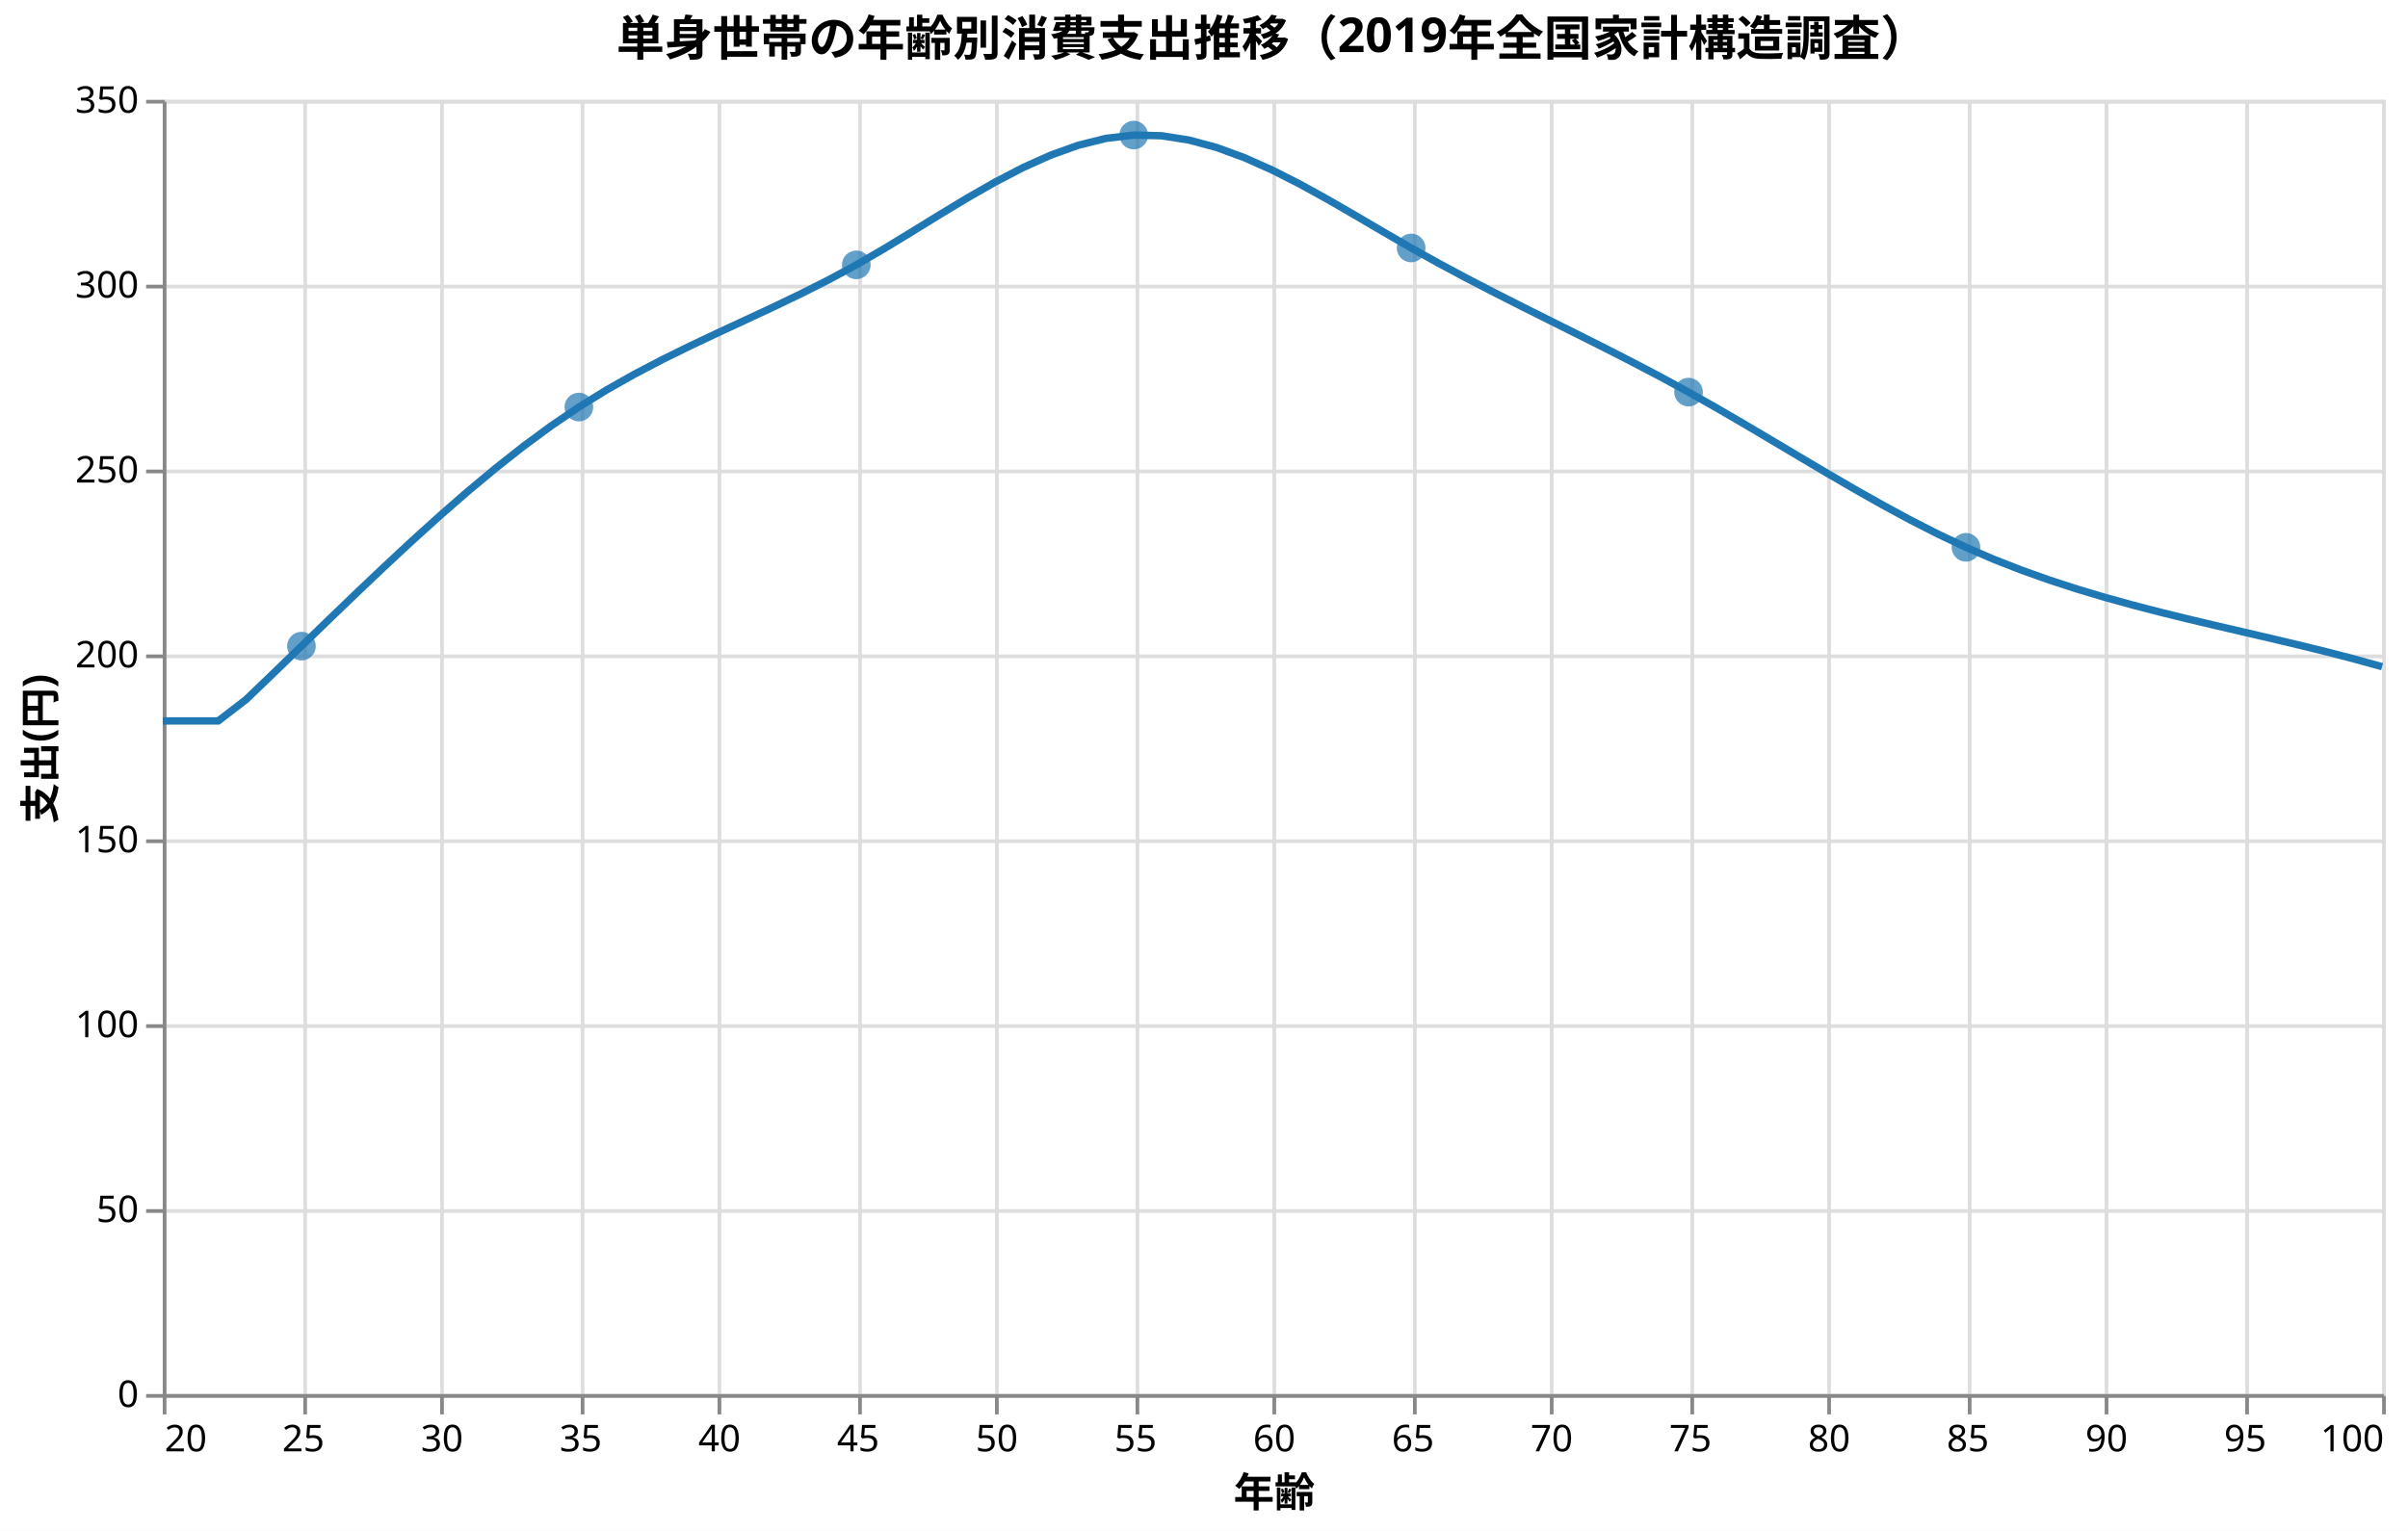
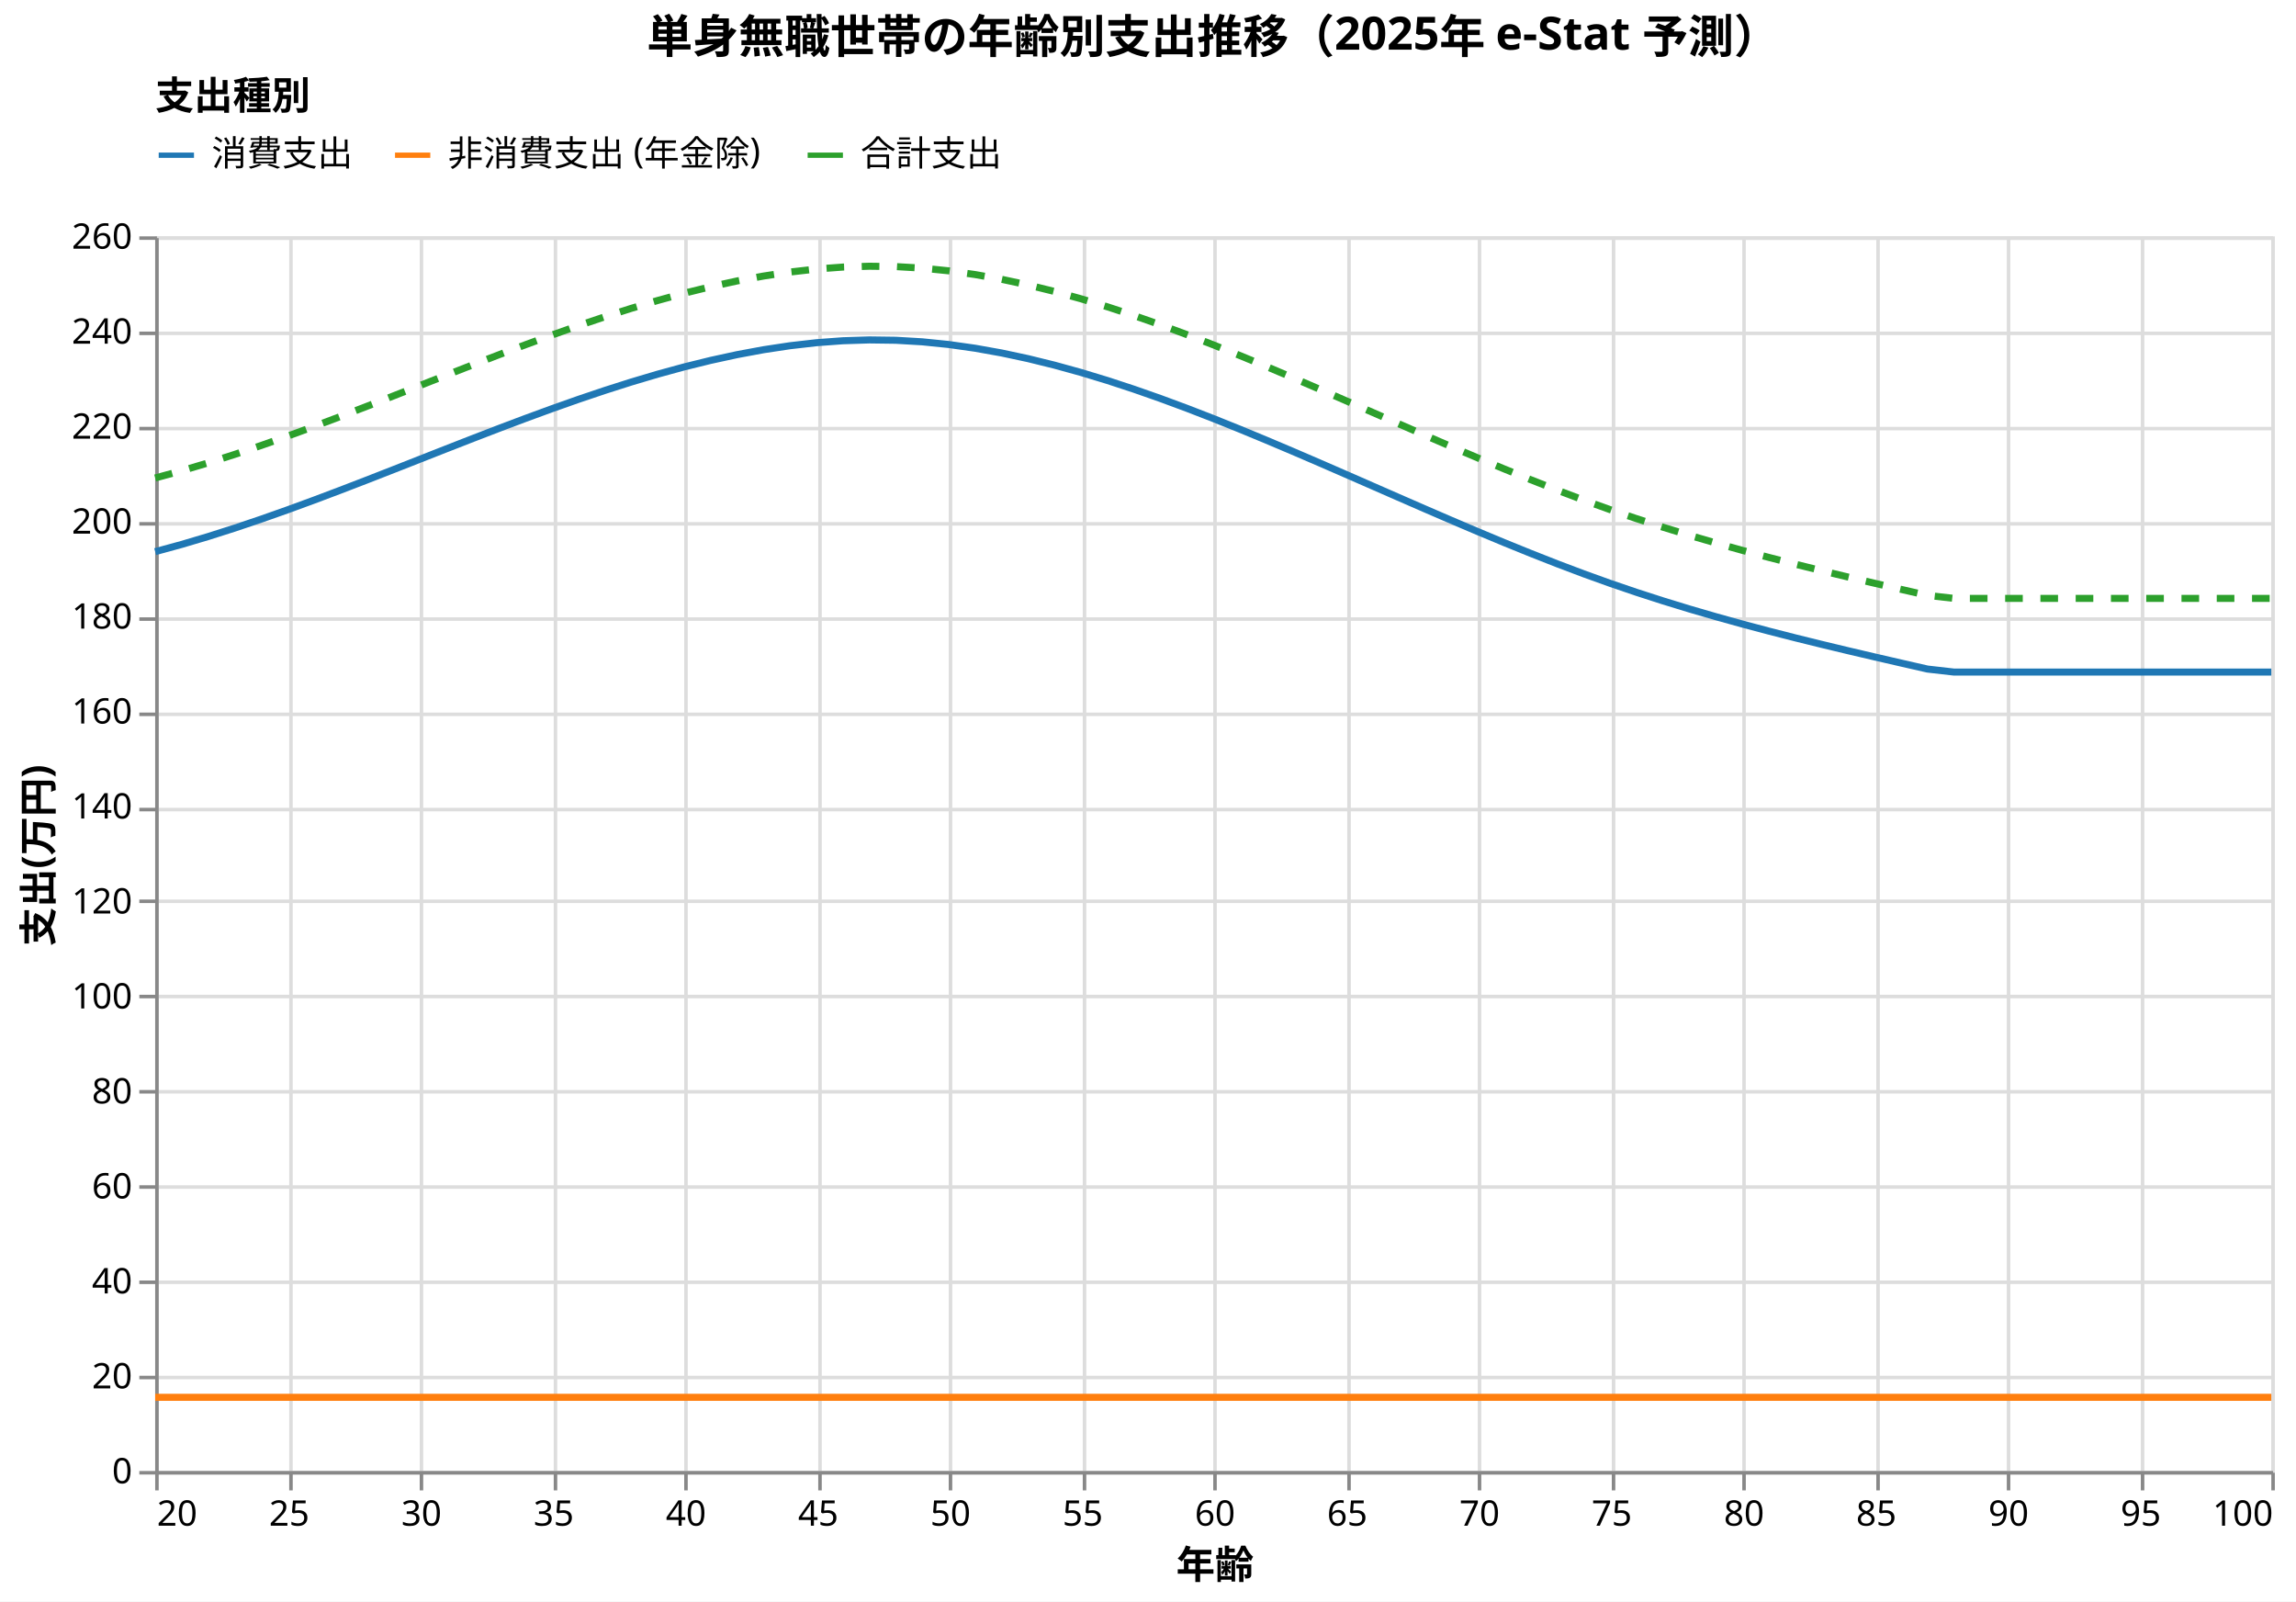
- <svg xmlns="http://www.w3.org/2000/svg" version="1.1" class="marks" width="651" height="414" viewBox="0 0 651 414">
-   <rect width="651" height="414" fill="white" />
-   <g fill="none" stroke-miterlimit="10" transform="translate(44,27)">
+ <svg xmlns="http://www.w3.org/2000/svg" version="1.1" class="marks" width="651" height="454" viewBox="0 0 651 454">
+   <rect width="651" height="454" fill="white" />
+   <g fill="none" stroke-miterlimit="10" transform="translate(44,67)">
    <g class="mark-group role-frame root" role="graphics-object" aria-roledescription="group mark container">
      <g transform="translate(0,0)">
        <path class="background" aria-hidden="true" d="M0.5,0.5h600v350h-600Z" stroke="#ddd" />
        <g>
          <g class="mark-group role-axis" aria-hidden="true">
            <g transform="translate(0.5,350.5)">
              <path class="background" aria-hidden="true" d="M0,0h0v0h0Z" pointer-events="none" />
              <g>
                <g class="mark-rule role-axis-grid" pointer-events="none">
                  <line transform="translate(0,-350)" x2="0" y2="350" stroke="#ddd" stroke-width="1" opacity="1" />
                  <line transform="translate(38,-350)" x2="0" y2="350" stroke="#ddd" stroke-width="1" opacity="1" />
                  <line transform="translate(75,-350)" x2="0" y2="350" stroke="#ddd" stroke-width="1" opacity="1" />
                  <line transform="translate(113,-350)" x2="0" y2="350" stroke="#ddd" stroke-width="1" opacity="1" />
                  <line transform="translate(150,-350)" x2="0" y2="350" stroke="#ddd" stroke-width="1" opacity="1" />
                  <line transform="translate(188,-350)" x2="0" y2="350" stroke="#ddd" stroke-width="1" opacity="1" />
                  <line transform="translate(225,-350)" x2="0" y2="350" stroke="#ddd" stroke-width="1" opacity="1" />
                  <line transform="translate(263,-350)" x2="0" y2="350" stroke="#ddd" stroke-width="1" opacity="1" />
                  <line transform="translate(300,-350)" x2="0" y2="350" stroke="#ddd" stroke-width="1" opacity="1" />
                  <line transform="translate(338,-350)" x2="0" y2="350" stroke="#ddd" stroke-width="1" opacity="1" />
                  <line transform="translate(375,-350)" x2="0" y2="350" stroke="#ddd" stroke-width="1" opacity="1" />
                  <line transform="translate(413,-350)" x2="0" y2="350" stroke="#ddd" stroke-width="1" opacity="1" />
                  <line transform="translate(450,-350)" x2="0" y2="350" stroke="#ddd" stroke-width="1" opacity="1" />
                  <line transform="translate(488,-350)" x2="0" y2="350" stroke="#ddd" stroke-width="1" opacity="1" />
                  <line transform="translate(525,-350)" x2="0" y2="350" stroke="#ddd" stroke-width="1" opacity="1" />
                  <line transform="translate(563,-350)" x2="0" y2="350" stroke="#ddd" stroke-width="1" opacity="1" />
                  <line transform="translate(600,-350)" x2="0" y2="350" stroke="#ddd" stroke-width="1" opacity="1" />
                </g>
              </g>
              <path class="foreground" aria-hidden="true" d="" pointer-events="none" display="none" />
            </g>
          </g>
          <g class="mark-group role-axis" aria-hidden="true">
            <g transform="translate(0.5,0.5)">
              <path class="background" aria-hidden="true" d="M0,0h0v0h0Z" pointer-events="none" />
              <g>
                <g class="mark-rule role-axis-grid" pointer-events="none">
                  <line transform="translate(0,350)" x2="600" y2="0" stroke="#ddd" stroke-width="1" opacity="1" />
-                   <line transform="translate(0,300)" x2="600" y2="0" stroke="#ddd" stroke-width="1" opacity="1" />
-                   <line transform="translate(0,250)" x2="600" y2="0" stroke="#ddd" stroke-width="1" opacity="1" />
-                   <line transform="translate(0,200)" x2="600" y2="0" stroke="#ddd" stroke-width="1" opacity="1" />
-                   <line transform="translate(0,150)" x2="600" y2="0" stroke="#ddd" stroke-width="1" opacity="1" />
-                   <line transform="translate(0,100)" x2="600" y2="0" stroke="#ddd" stroke-width="1" opacity="1" />
-                   <line transform="translate(0,50)" x2="600" y2="0" stroke="#ddd" stroke-width="1" opacity="1" />
+                   <line transform="translate(0,323)" x2="600" y2="0" stroke="#ddd" stroke-width="1" opacity="1" />
+                   <line transform="translate(0,296)" x2="600" y2="0" stroke="#ddd" stroke-width="1" opacity="1" />
+                   <line transform="translate(0,269)" x2="600" y2="0" stroke="#ddd" stroke-width="1" opacity="1" />
+                   <line transform="translate(0,242)" x2="600" y2="0" stroke="#ddd" stroke-width="1" opacity="1" />
+                   <line transform="translate(0,215)" x2="600" y2="0" stroke="#ddd" stroke-width="1" opacity="1" />
+                   <line transform="translate(0,188)" x2="600" y2="0" stroke="#ddd" stroke-width="1" opacity="1" />
+                   <line transform="translate(0,162)" x2="600" y2="0" stroke="#ddd" stroke-width="1" opacity="1" />
+                   <line transform="translate(0,135)" x2="600" y2="0" stroke="#ddd" stroke-width="1" opacity="1" />
+                   <line transform="translate(0,108)" x2="600" y2="0" stroke="#ddd" stroke-width="1" opacity="1" />
+                   <line transform="translate(0,81)" x2="600" y2="0" stroke="#ddd" stroke-width="1" opacity="1" />
+                   <line transform="translate(0,54)" x2="600" y2="0" stroke="#ddd" stroke-width="1" opacity="1" />
+                   <line transform="translate(0,27)" x2="600" y2="0" stroke="#ddd" stroke-width="1" opacity="1" />
                  <line transform="translate(0,0)" x2="600" y2="0" stroke="#ddd" stroke-width="1" opacity="1" />
                </g>
              </g>
              <path class="foreground" aria-hidden="true" d="" pointer-events="none" display="none" />
            </g>
          </g>
          <g class="mark-group role-axis" role="graphics-symbol" aria-roledescription="axis" aria-label="X-axis titled '年齢' for a linear scale with values from 20 to 100">
            <g transform="translate(0.5,350.5)">
              <path class="background" aria-hidden="true" d="M0,0h0v0h0Z" pointer-events="none" />
              <g>
                <g class="mark-rule role-axis-tick" pointer-events="none">
                  <line transform="translate(0,0)" x2="0" y2="5" stroke="#888" stroke-width="1" opacity="1" />
                  <line transform="translate(38,0)" x2="0" y2="5" stroke="#888" stroke-width="1" opacity="1" />
                  <line transform="translate(75,0)" x2="0" y2="5" stroke="#888" stroke-width="1" opacity="1" />
                  <line transform="translate(113,0)" x2="0" y2="5" stroke="#888" stroke-width="1" opacity="1" />
                  <line transform="translate(150,0)" x2="0" y2="5" stroke="#888" stroke-width="1" opacity="1" />
                  <line transform="translate(188,0)" x2="0" y2="5" stroke="#888" stroke-width="1" opacity="1" />
                  <line transform="translate(225,0)" x2="0" y2="5" stroke="#888" stroke-width="1" opacity="1" />
                  <line transform="translate(263,0)" x2="0" y2="5" stroke="#888" stroke-width="1" opacity="1" />
                  <line transform="translate(300,0)" x2="0" y2="5" stroke="#888" stroke-width="1" opacity="1" />
                  <line transform="translate(338,0)" x2="0" y2="5" stroke="#888" stroke-width="1" opacity="1" />
                  <line transform="translate(375,0)" x2="0" y2="5" stroke="#888" stroke-width="1" opacity="1" />
                  <line transform="translate(413,0)" x2="0" y2="5" stroke="#888" stroke-width="1" opacity="1" />
                  <line transform="translate(450,0)" x2="0" y2="5" stroke="#888" stroke-width="1" opacity="1" />
                  <line transform="translate(488,0)" x2="0" y2="5" stroke="#888" stroke-width="1" opacity="1" />
                  <line transform="translate(525,0)" x2="0" y2="5" stroke="#888" stroke-width="1" opacity="1" />
                  <line transform="translate(563,0)" x2="0" y2="5" stroke="#888" stroke-width="1" opacity="1" />
                  <line transform="translate(600,0)" x2="0" y2="5" stroke="#888" stroke-width="1" opacity="1" />
                </g>
                <g class="mark-text role-axis-label" pointer-events="none">
                  <text text-anchor="start" transform="translate(0,15)" font-family="sans-serif" font-size="10px" fill="#000" opacity="1">20</text>
                  <text text-anchor="middle" transform="translate(37.5,15)" font-family="sans-serif" font-size="10px" fill="#000" opacity="1">25</text>
                  <text text-anchor="middle" transform="translate(75,15)" font-family="sans-serif" font-size="10px" fill="#000" opacity="1">30</text>
                  <text text-anchor="middle" transform="translate(112.5,15)" font-family="sans-serif" font-size="10px" fill="#000" opacity="1">35</text>
                  <text text-anchor="middle" transform="translate(150,15)" font-family="sans-serif" font-size="10px" fill="#000" opacity="1">40</text>
                  <text text-anchor="middle" transform="translate(187.5,15)" font-family="sans-serif" font-size="10px" fill="#000" opacity="1">45</text>
                  <text text-anchor="middle" transform="translate(225,15)" font-family="sans-serif" font-size="10px" fill="#000" opacity="1">50</text>
                  <text text-anchor="middle" transform="translate(262.5,15)" font-family="sans-serif" font-size="10px" fill="#000" opacity="1">55</text>
                  <text text-anchor="middle" transform="translate(300,15)" font-family="sans-serif" font-size="10px" fill="#000" opacity="1">60</text>
                  <text text-anchor="middle" transform="translate(337.5,15)" font-family="sans-serif" font-size="10px" fill="#000" opacity="1">65</text>
                  <text text-anchor="middle" transform="translate(375,15)" font-family="sans-serif" font-size="10px" fill="#000" opacity="1">70</text>
                  <text text-anchor="middle" transform="translate(412.5,15)" font-family="sans-serif" font-size="10px" fill="#000" opacity="1">75</text>
                  <text text-anchor="middle" transform="translate(450,15)" font-family="sans-serif" font-size="10px" fill="#000" opacity="1">80</text>
                  <text text-anchor="middle" transform="translate(487.5,15)" font-family="sans-serif" font-size="10px" fill="#000" opacity="1">85</text>
                  <text text-anchor="middle" transform="translate(525,15)" font-family="sans-serif" font-size="10px" fill="#000" opacity="1">90</text>
                  <text text-anchor="middle" transform="translate(562.5,15)" font-family="sans-serif" font-size="10px" fill="#000" opacity="1">95</text>
                  <text text-anchor="end" transform="translate(600,15)" font-family="sans-serif" font-size="10px" fill="#000" opacity="1">100</text>
                </g>
                <g class="mark-rule role-axis-domain" pointer-events="none">
                  <line transform="translate(0,0)" x2="600" y2="0" stroke="#888" stroke-width="1" opacity="1" />
                </g>
                <g class="mark-text role-axis-title" pointer-events="none">
                  <text text-anchor="middle" transform="translate(300,30)" font-family="sans-serif" font-size="11px" font-weight="bold" fill="#000" opacity="1">年齢</text>
                </g>
              </g>
              <path class="foreground" aria-hidden="true" d="" pointer-events="none" display="none" />
            </g>
          </g>
-           <g class="mark-group role-axis" role="graphics-symbol" aria-roledescription="axis" aria-label="Y-axis titled '支出(円)' for a linear scale with values from 0 to 350">
+           <g class="mark-group role-axis" role="graphics-symbol" aria-roledescription="axis" aria-label="Y-axis titled '支出(万円)' for a linear scale with values from 0 to 260">
            <g transform="translate(0.5,0.5)">
              <path class="background" aria-hidden="true" d="M0,0h0v0h0Z" pointer-events="none" />
              <g>
                <g class="mark-rule role-axis-tick" pointer-events="none">
                  <line transform="translate(0,350)" x2="-5" y2="0" stroke="#888" stroke-width="1" opacity="1" />
-                   <line transform="translate(0,300)" x2="-5" y2="0" stroke="#888" stroke-width="1" opacity="1" />
-                   <line transform="translate(0,250)" x2="-5" y2="0" stroke="#888" stroke-width="1" opacity="1" />
-                   <line transform="translate(0,200)" x2="-5" y2="0" stroke="#888" stroke-width="1" opacity="1" />
-                   <line transform="translate(0,150)" x2="-5" y2="0" stroke="#888" stroke-width="1" opacity="1" />
-                   <line transform="translate(0,100)" x2="-5" y2="0" stroke="#888" stroke-width="1" opacity="1" />
-                   <line transform="translate(0,50)" x2="-5" y2="0" stroke="#888" stroke-width="1" opacity="1" />
+                   <line transform="translate(0,323)" x2="-5" y2="0" stroke="#888" stroke-width="1" opacity="1" />
+                   <line transform="translate(0,296)" x2="-5" y2="0" stroke="#888" stroke-width="1" opacity="1" />
+                   <line transform="translate(0,269)" x2="-5" y2="0" stroke="#888" stroke-width="1" opacity="1" />
+                   <line transform="translate(0,242)" x2="-5" y2="0" stroke="#888" stroke-width="1" opacity="1" />
+                   <line transform="translate(0,215)" x2="-5" y2="0" stroke="#888" stroke-width="1" opacity="1" />
+                   <line transform="translate(0,188)" x2="-5" y2="0" stroke="#888" stroke-width="1" opacity="1" />
+                   <line transform="translate(0,162)" x2="-5" y2="0" stroke="#888" stroke-width="1" opacity="1" />
+                   <line transform="translate(0,135)" x2="-5" y2="0" stroke="#888" stroke-width="1" opacity="1" />
+                   <line transform="translate(0,108)" x2="-5" y2="0" stroke="#888" stroke-width="1" opacity="1" />
+                   <line transform="translate(0,81)" x2="-5" y2="0" stroke="#888" stroke-width="1" opacity="1" />
+                   <line transform="translate(0,54)" x2="-5" y2="0" stroke="#888" stroke-width="1" opacity="1" />
+                   <line transform="translate(0,27)" x2="-5" y2="0" stroke="#888" stroke-width="1" opacity="1" />
                  <line transform="translate(0,0)" x2="-5" y2="0" stroke="#888" stroke-width="1" opacity="1" />
                </g>
                <g class="mark-text role-axis-label" pointer-events="none">
                  <text text-anchor="end" transform="translate(-7,353)" font-family="sans-serif" font-size="10px" fill="#000" opacity="1">0</text>
-                   <text text-anchor="end" transform="translate(-7,303)" font-family="sans-serif" font-size="10px" fill="#000" opacity="1">50</text>
-                   <text text-anchor="end" transform="translate(-7,253)" font-family="sans-serif" font-size="10px" fill="#000" opacity="1">100</text>
-                   <text text-anchor="end" transform="translate(-7,203)" font-family="sans-serif" font-size="10px" fill="#000" opacity="1">150</text>
-                   <text text-anchor="end" transform="translate(-7,153)" font-family="sans-serif" font-size="10px" fill="#000" opacity="1">200</text>
-                   <text text-anchor="end" transform="translate(-7,103)" font-family="sans-serif" font-size="10px" fill="#000" opacity="1">250</text>
-                   <text text-anchor="end" transform="translate(-7,53)" font-family="sans-serif" font-size="10px" fill="#000" opacity="1">300</text>
-                   <text text-anchor="end" transform="translate(-7,3)" font-family="sans-serif" font-size="10px" fill="#000" opacity="1">350</text>
+                   <text text-anchor="end" transform="translate(-7,326.0769)" font-family="sans-serif" font-size="10px" fill="#000" opacity="1">20</text>
+                   <text text-anchor="end" transform="translate(-7,299.1538)" font-family="sans-serif" font-size="10px" fill="#000" opacity="1">40</text>
+                   <text text-anchor="end" transform="translate(-7,272.2308)" font-family="sans-serif" font-size="10px" fill="#000" opacity="1">60</text>
+                   <text text-anchor="end" transform="translate(-7,245.3077)" font-family="sans-serif" font-size="10px" fill="#000" opacity="1">80</text>
+                   <text text-anchor="end" transform="translate(-7,218.3846)" font-family="sans-serif" font-size="10px" fill="#000" opacity="1">100</text>
+                   <text text-anchor="end" transform="translate(-7,191.4615)" font-family="sans-serif" font-size="10px" fill="#000" opacity="1">120</text>
+                   <text text-anchor="end" transform="translate(-7,164.5385)" font-family="sans-serif" font-size="10px" fill="#000" opacity="1">140</text>
+                   <text text-anchor="end" transform="translate(-7,137.6154)" font-family="sans-serif" font-size="10px" fill="#000" opacity="1">160</text>
+                   <text text-anchor="end" transform="translate(-7,110.6923)" font-family="sans-serif" font-size="10px" fill="#000" opacity="1">180</text>
+                   <text text-anchor="end" transform="translate(-7,83.76923)" font-family="sans-serif" font-size="10px" fill="#000" opacity="1">200</text>
+                   <text text-anchor="end" transform="translate(-7,56.84615)" font-family="sans-serif" font-size="10px" fill="#000" opacity="1">220</text>
+                   <text text-anchor="end" transform="translate(-7,29.92308)" font-family="sans-serif" font-size="10px" fill="#000" opacity="1">240</text>
+                   <text text-anchor="end" transform="translate(-7,3)" font-family="sans-serif" font-size="10px" fill="#000" opacity="1">260</text>
                </g>
                <g class="mark-rule role-axis-domain" pointer-events="none">
                  <line transform="translate(0,350)" x2="0" y2="-350" stroke="#888" stroke-width="1" opacity="1" />
                </g>
                <g class="mark-text role-axis-title" pointer-events="none">
-                   <text text-anchor="middle" transform="translate(-27.68457,175) rotate(-90) translate(0,-2)" font-family="sans-serif" font-size="11px" font-weight="bold" fill="#000" opacity="1">支出(円)</text>
-                 </g>
-               </g>
-               <path class="foreground" aria-hidden="true" d="" pointer-events="none" display="none" />
-             </g>
-           </g>
-           <g class="mark-symbol role-mark layer_0_marks" role="graphics-object" aria-roledescription="symbol mark container">
-             <path aria-label="年齢: 25; 支出(円): 202.2624" role="graphics-symbol" aria-roledescription="point" transform="translate(37.5,147.7376)" d="M3.873,0A3.873,3.873,0,1,1,-3.873,0A3.873,3.873,0,1,1,3.873,0" fill="#1f77b4" stroke-width="2" opacity="0.7" />
-             <path aria-label="年齢: 35; 支出(円): 266.9184" role="graphics-symbol" aria-roledescription="point" transform="translate(112.5,83.0816)" d="M3.873,0A3.873,3.873,0,1,1,-3.873,0A3.873,3.873,0,1,1,3.873,0" fill="#1f77b4" stroke-width="2" opacity="0.7" />
-             <path aria-label="年齢: 45; 支出(円): 305.37" role="graphics-symbol" aria-roledescription="point" transform="translate(187.5,44.63)" d="M3.873,0A3.873,3.873,0,1,1,-3.873,0A3.873,3.873,0,1,1,3.873,0" fill="#1f77b4" stroke-width="2" opacity="0.7" />
-             <path aria-label="年齢: 55; 支出(円): 340.47" role="graphics-symbol" aria-roledescription="point" transform="translate(262.5,9.53)" d="M3.873,0A3.873,3.873,0,1,1,-3.873,0A3.873,3.873,0,1,1,3.873,0" fill="#1f77b4" stroke-width="2" opacity="0.7" />
-             <path aria-label="年齢: 65; 支出(円): 309.9408" role="graphics-symbol" aria-roledescription="point" transform="translate(337.5,40.0592)" d="M3.873,0A3.873,3.873,0,1,1,-3.873,0A3.873,3.873,0,1,1,3.873,0" fill="#1f77b4" stroke-width="2" opacity="0.7" />
-             <path aria-label="年齢: 75; 支出(円): 270.9588" role="graphics-symbol" aria-roledescription="point" transform="translate(412.5,79.0412)" d="M3.873,0A3.873,3.873,0,1,1,-3.873,0A3.873,3.873,0,1,1,3.873,0" fill="#1f77b4" stroke-width="2" opacity="0.7" />
-             <path aria-label="年齢: 85; 支出(円): 228.9816" role="graphics-symbol" aria-roledescription="point" transform="translate(487.5,121.0184)" d="M3.873,0A3.873,3.873,0,1,1,-3.873,0A3.873,3.873,0,1,1,3.873,0" fill="#1f77b4" stroke-width="2" opacity="0.7" />
-           </g>
-           <g class="mark-line role-mark layer_1_marks" role="graphics-object" aria-roledescription="line mark container">
-             <path aria-label="年齢: 20; 支出(円): 182.03616" role="graphics-symbol" aria-roledescription="line mark" d="M0,167.964L7.5,167.964L15,167.964L22.5,162.207L30,154.996L37.5,147.738L45,140.479L52.5,133.268L60,126.154L67.5,119.184L75,112.406L82.5,105.868L90,99.619L97.5,93.706L105,88.177L112.5,83.082L120,78.445L127.5,74.205L135,70.28L142.5,66.586L150,63.041L157.5,59.561L165,56.063L172.5,52.463L180,48.68L187.5,44.63L195,40.268L202.5,35.703L210,31.081L217.5,26.551L225,22.26L232.5,18.354L240,14.981L247.5,12.288L255,10.422L262.5,9.53L270,9.713L277.5,10.886L285,12.916L292.5,15.672L300,19.022L307.5,22.833L315,26.975L322.5,31.314L330,35.72L337.5,40.059L345,44.229L352.5,48.239L360,52.126L367.5,55.927L375,59.68L382.5,63.423L390,67.194L397.5,71.028L405,74.965L412.5,79.041L420,83.28L427.5,87.644L435,92.085L442.5,96.55L450,100.989L457.5,105.351L465,109.586L472.5,113.643L480,117.47L487.5,121.018L495,124.25L502.5,127.184L510,129.854L517.5,132.292L525,134.533L532.5,136.608L540,138.551L547.5,140.394L555,142.172L562.5,143.917L570,145.661L577.5,147.439L585,149.283L592.5,151.225L600,153.3" stroke="#1f77b4" stroke-width="2" />
+                   <text text-anchor="middle" transform="translate(-27.68457,175) rotate(-90) translate(0,-2)" font-family="sans-serif" font-size="11px" font-weight="bold" fill="#000" opacity="1">支出(万円)</text>
+                 </g>
+               </g>
+               <path class="foreground" aria-hidden="true" d="" pointer-events="none" display="none" />
+             </g>
+           </g>
+           <g class="mark-group role-scope pathgroup" role="graphics-object" aria-roledescription="group mark container">
+             <g transform="translate(0,0)">
+               <path class="background" aria-hidden="true" d="M0,0h600v350h-600Z" />
+               <g>
+                 <g class="mark-line role-mark marks" role="graphics-object" aria-roledescription="line mark container">
+                   <path aria-label="年齢: 20; 支出(万円): 193.597179132; 支出種別: 消費支出" role="graphics-symbol" aria-roledescription="line mark" d="M0,89.388L7.5,87.338L15,85.108L22.5,82.718L30,80.189L37.5,77.541L45,74.792L52.5,71.964L60,69.077L67.5,66.149L75,63.201L82.5,60.254L90,57.326L97.5,54.438L105,51.61L112.5,48.862L120,46.213L127.5,43.684L135,41.295L142.5,39.065L150,37.014L157.5,35.163L165,33.531L172.5,32.138L180,31.005L187.5,30.15L195,29.595L202.5,29.358L210,29.459L217.5,29.899L225,30.659L232.5,31.72L240,33.063L247.5,34.668L255,36.516L262.5,38.588L270,40.866L277.5,43.329L285,45.959L292.5,48.736L300,51.641L307.5,54.655L315,57.759L322.5,60.934L330,64.162L337.5,67.425L345,70.707L352.5,73.993L360,77.263L367.5,80.503L375,83.695L382.5,86.822L390,89.868L397.5,92.817L405,95.65L412.5,98.352L420,100.911L427.5,103.333L435,105.631L442.5,107.816L450,109.9L457.5,111.895L465,113.814L472.5,115.667L480,117.467L487.5,119.225L495,120.954L502.5,122.664L510,123.517L517.5,123.517L525,123.517L532.5,123.517L540,123.517L547.5,123.517L555,123.517L562.5,123.517L570,123.517L577.5,123.517L585,123.517L592.5,123.517L600,123.517" stroke="#1f77b4" stroke-width="2" stroke-dasharray="0,0" />
+                 </g>
+               </g>
+               <path class="foreground" aria-hidden="true" d="" display="none" />
+             </g>
+             <g transform="translate(0,0)">
+               <path class="background" aria-hidden="true" d="M0,0h600v350h-600Z" />
+               <g>
+                 <g class="mark-line role-mark marks" role="graphics-object" aria-roledescription="line mark container">
+                   <path aria-label="年齢: 20; 支出(万円): 15.516; 支出種別: 非消費支出 (年金除)" role="graphics-symbol" aria-roledescription="line mark" d="M0,329.113L7.5,329.113L15,329.113L22.5,329.113L30,329.113L37.5,329.113L45,329.113L52.5,329.113L60,329.113L67.5,329.113L75,329.113L82.5,329.113L90,329.113L97.5,329.113L105,329.113L112.5,329.113L120,329.113L127.5,329.113L135,329.113L142.5,329.113L150,329.113L157.5,329.113L165,329.113L172.5,329.113L180,329.113L187.5,329.113L195,329.113L202.5,329.113L210,329.113L217.5,329.113L225,329.113L232.5,329.113L240,329.113L247.5,329.113L255,329.113L262.5,329.113L270,329.113L277.5,329.113L285,329.113L292.5,329.113L300,329.113L307.5,329.113L315,329.113L322.5,329.113L330,329.113L337.5,329.113L345,329.113L352.5,329.113L360,329.113L367.5,329.113L375,329.113L382.5,329.113L390,329.113L397.5,329.113L405,329.113L412.5,329.113L420,329.113L427.5,329.113L435,329.113L442.5,329.113L450,329.113L457.5,329.113L465,329.113L472.5,329.113L480,329.113L487.5,329.113L495,329.113L502.5,329.113L510,329.113L517.5,329.113L525,329.113L532.5,329.113L540,329.113L547.5,329.113L555,329.113L562.5,329.113L570,329.113L577.5,329.113L585,329.113L592.5,329.113L600,329.113" stroke="#ff7f0e" stroke-width="2" stroke-dasharray="0,0" />
+                 </g>
+               </g>
+               <path class="foreground" aria-hidden="true" d="" display="none" />
+             </g>
+             <g transform="translate(0,0)">
+               <path class="background" aria-hidden="true" d="M0,0h600v350h-600Z" />
+               <g>
+                 <g class="mark-line role-mark marks" role="graphics-object" aria-roledescription="line mark container">
+                   <path aria-label="年齢: 20; 支出(万円): 209.113179132; 支出種別: 合計支出" role="graphics-symbol" aria-roledescription="line mark" d="M0,68.501L7.5,66.451L15,64.221L22.5,61.831L30,59.302L37.5,56.654L45,53.906L52.5,51.078L60,48.19L67.5,45.262L75,42.314L82.5,39.367L90,36.439L97.5,33.551L105,30.723L112.5,27.975L120,25.326L127.5,22.797L135,20.408L142.5,18.178L150,16.127L157.5,14.276L165,12.644L172.5,11.251L180,10.118L187.5,9.263L195,8.708L202.5,8.471L210,8.573L217.5,9.012L225,9.772L232.5,10.833L240,12.176L247.5,13.781L255,15.629L262.5,17.701L270,19.979L277.5,22.442L285,25.072L292.5,27.849L300,30.754L307.5,33.768L315,36.872L322.5,40.047L330,43.275L337.5,46.538L345,49.821L352.5,53.106L360,56.376L367.5,59.616L375,62.808L382.5,65.935L390,68.982L397.5,71.93L405,74.763L412.5,77.465L420,80.024L427.5,82.446L435,84.744L442.5,86.929L450,89.013L457.5,91.009L465,92.927L472.5,94.78L480,96.58L487.5,98.338L495,100.067L502.5,101.778L510,102.63L517.5,102.63L525,102.63L532.5,102.63L540,102.63L547.5,102.63L555,102.63L562.5,102.63L570,102.63L577.5,102.63L585,102.63L592.5,102.63L600,102.63" stroke="#2ca02c" stroke-width="2" stroke-dasharray="5,5" />
+                 </g>
+               </g>
+               <path class="foreground" aria-hidden="true" d="" display="none" />
+             </g>
+           </g>
+           <g class="mark-group role-legend" role="graphics-symbol" aria-roledescription="legend" aria-label="Symbol legend titled '支出種別' for stroke color with 3 values: 消費支出, 非消費支出 (年金除), 合計支出">
+             <g transform="translate(0,-45)">
+               <path class="background" aria-hidden="true" d="M0,0h240v27h-240Z" pointer-events="none" />
+               <g>
+                 <g class="mark-group role-legend-entry">
+                   <g transform="translate(0,16)">
+                     <path class="background" aria-hidden="true" d="M0,0h0v0h0Z" pointer-events="none" />
+                     <g>
+                       <g class="mark-group role-scope" role="graphics-object" aria-roledescription="group mark container">
+                         <g transform="translate(0,0)">
+                           <path class="background" aria-hidden="true" d="M0,0h56v11h-56Z" pointer-events="none" opacity="1" />
+                           <g>
+                             <g class="mark-symbol role-legend-symbol" pointer-events="none">
+                               <path transform="translate(6,6)" d="M-5,0L5,0" stroke="#1f77b4" stroke-width="1.5" opacity="1" />
+                             </g>
+                             <g class="mark-text role-legend-label" pointer-events="none">
+                               <text text-anchor="start" transform="translate(16,9)" font-family="sans-serif" font-size="10px" fill="#000" opacity="1">消費支出</text>
+                             </g>
+                           </g>
+                           <path class="foreground" aria-hidden="true" d="" pointer-events="none" display="none" />
+                         </g>
+                         <g transform="translate(67,0)">
+                           <path class="background" aria-hidden="true" d="M0,0h105.438v11h-105.438Z" pointer-events="none" opacity="1" />
+                           <g>
+                             <g class="mark-symbol role-legend-symbol" pointer-events="none">
+                               <path transform="translate(6,6)" d="M-5,0L5,0" stroke="#ff7f0e" stroke-width="1.5" opacity="1" />
+                             </g>
+                             <g class="mark-text role-legend-label" pointer-events="none">
+                               <text text-anchor="start" transform="translate(16,9)" font-family="sans-serif" font-size="10px" fill="#000" opacity="1">非消費支出 (年金除)</text>
+                             </g>
+                           </g>
+                           <path class="foreground" aria-hidden="true" d="" pointer-events="none" display="none" />
+                         </g>
+                         <g transform="translate(184,0)">
+                           <path class="background" aria-hidden="true" d="M0,0h56v11h-56Z" pointer-events="none" opacity="1" />
+                           <g>
+                             <g class="mark-symbol role-legend-symbol" pointer-events="none">
+                               <path transform="translate(6,6)" d="M-5,0L5,0" stroke="#2ca02c" stroke-width="1.5" opacity="1" />
+                             </g>
+                             <g class="mark-text role-legend-label" pointer-events="none">
+                               <text text-anchor="start" transform="translate(16,9)" font-family="sans-serif" font-size="10px" fill="#000" opacity="1">合計支出</text>
+                             </g>
+                           </g>
+                           <path class="foreground" aria-hidden="true" d="" pointer-events="none" display="none" />
+                         </g>
+                       </g>
+                     </g>
+                     <path class="foreground" aria-hidden="true" d="" pointer-events="none" display="none" />
+                   </g>
+                 </g>
+                 <g class="mark-text role-legend-title" pointer-events="none">
+                   <text text-anchor="start" transform="translate(0,9)" font-family="sans-serif" font-size="11px" font-weight="bold" fill="#000" opacity="1">支出種別</text>
+                 </g>
+               </g>
+               <path class="foreground" aria-hidden="true" d="" pointer-events="none" display="none" />
+             </g>
          </g>
          <g class="mark-group role-title">
-             <g transform="translate(300,-22)">
-               <path class="background" aria-hidden="true" d="M0,0h0v0h0Z" pointer-events="none" />
-               <g>
-                 <g class="mark-text role-title-text" role="graphics-symbol" aria-roledescription="title" aria-label="Title text '単身世帯の年齢別消費支出推移（2019年全国家計構造調査）'" pointer-events="none">
-                   <text text-anchor="middle" transform="translate(0,10)" font-family="sans-serif" font-size="13px" font-weight="bold" fill="#000" opacity="1">単身世帯の年齢別消費支出推移（2019年全国家計構造調査）</text>
+             <g transform="translate(300,-62)">
+               <path class="background" aria-hidden="true" d="M0,0h0v0h0Z" pointer-events="none" />
+               <g>
+                 <g class="mark-text role-title-text" role="graphics-symbol" aria-roledescription="title" aria-label="Title text '単身無職世帯の年齢別支出推移（2025年 e-Stat 予測）'" pointer-events="none">
+                   <text text-anchor="middle" transform="translate(0,10)" font-family="sans-serif" font-size="13px" font-weight="bold" fill="#000" opacity="1">単身無職世帯の年齢別支出推移（2025年 e-Stat 予測）</text>
                </g>
              </g>
              <path class="foreground" aria-hidden="true" d="" pointer-events="none" display="none" />
            </g>
          </g>
        </g>
        <path class="foreground" aria-hidden="true" d="" display="none" />
      </g>
    </g>
  </g>
</svg>
